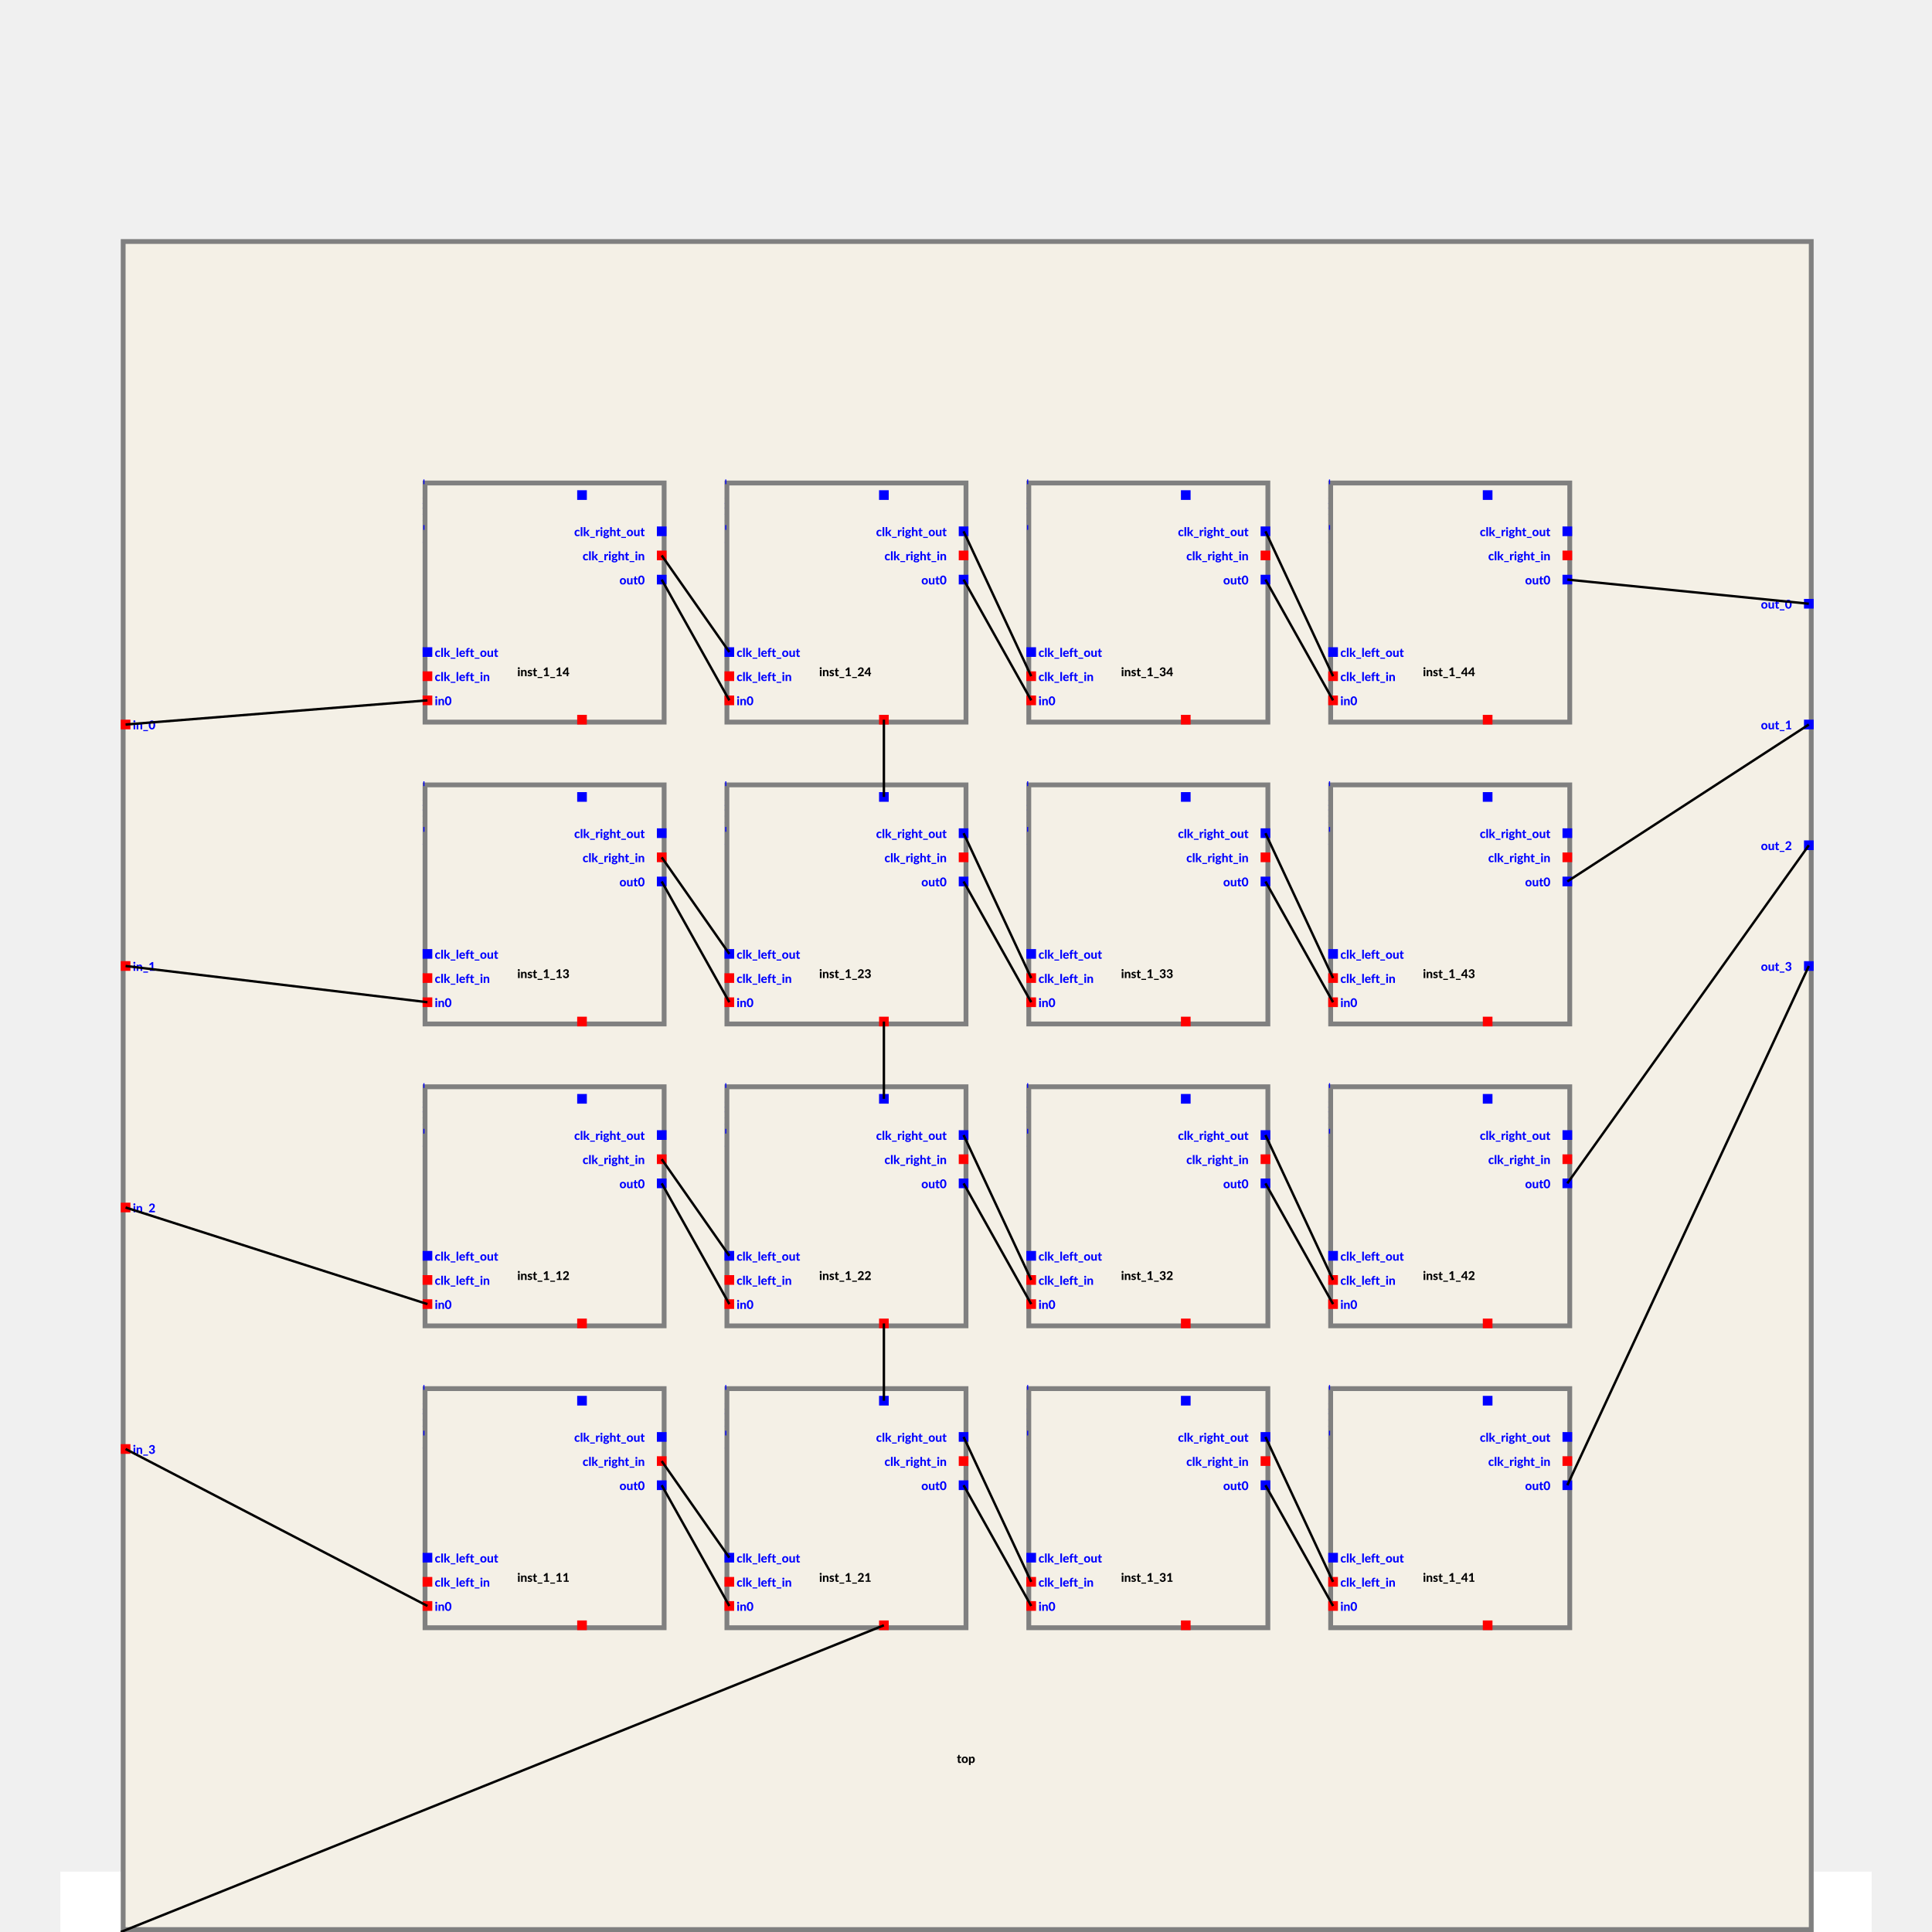
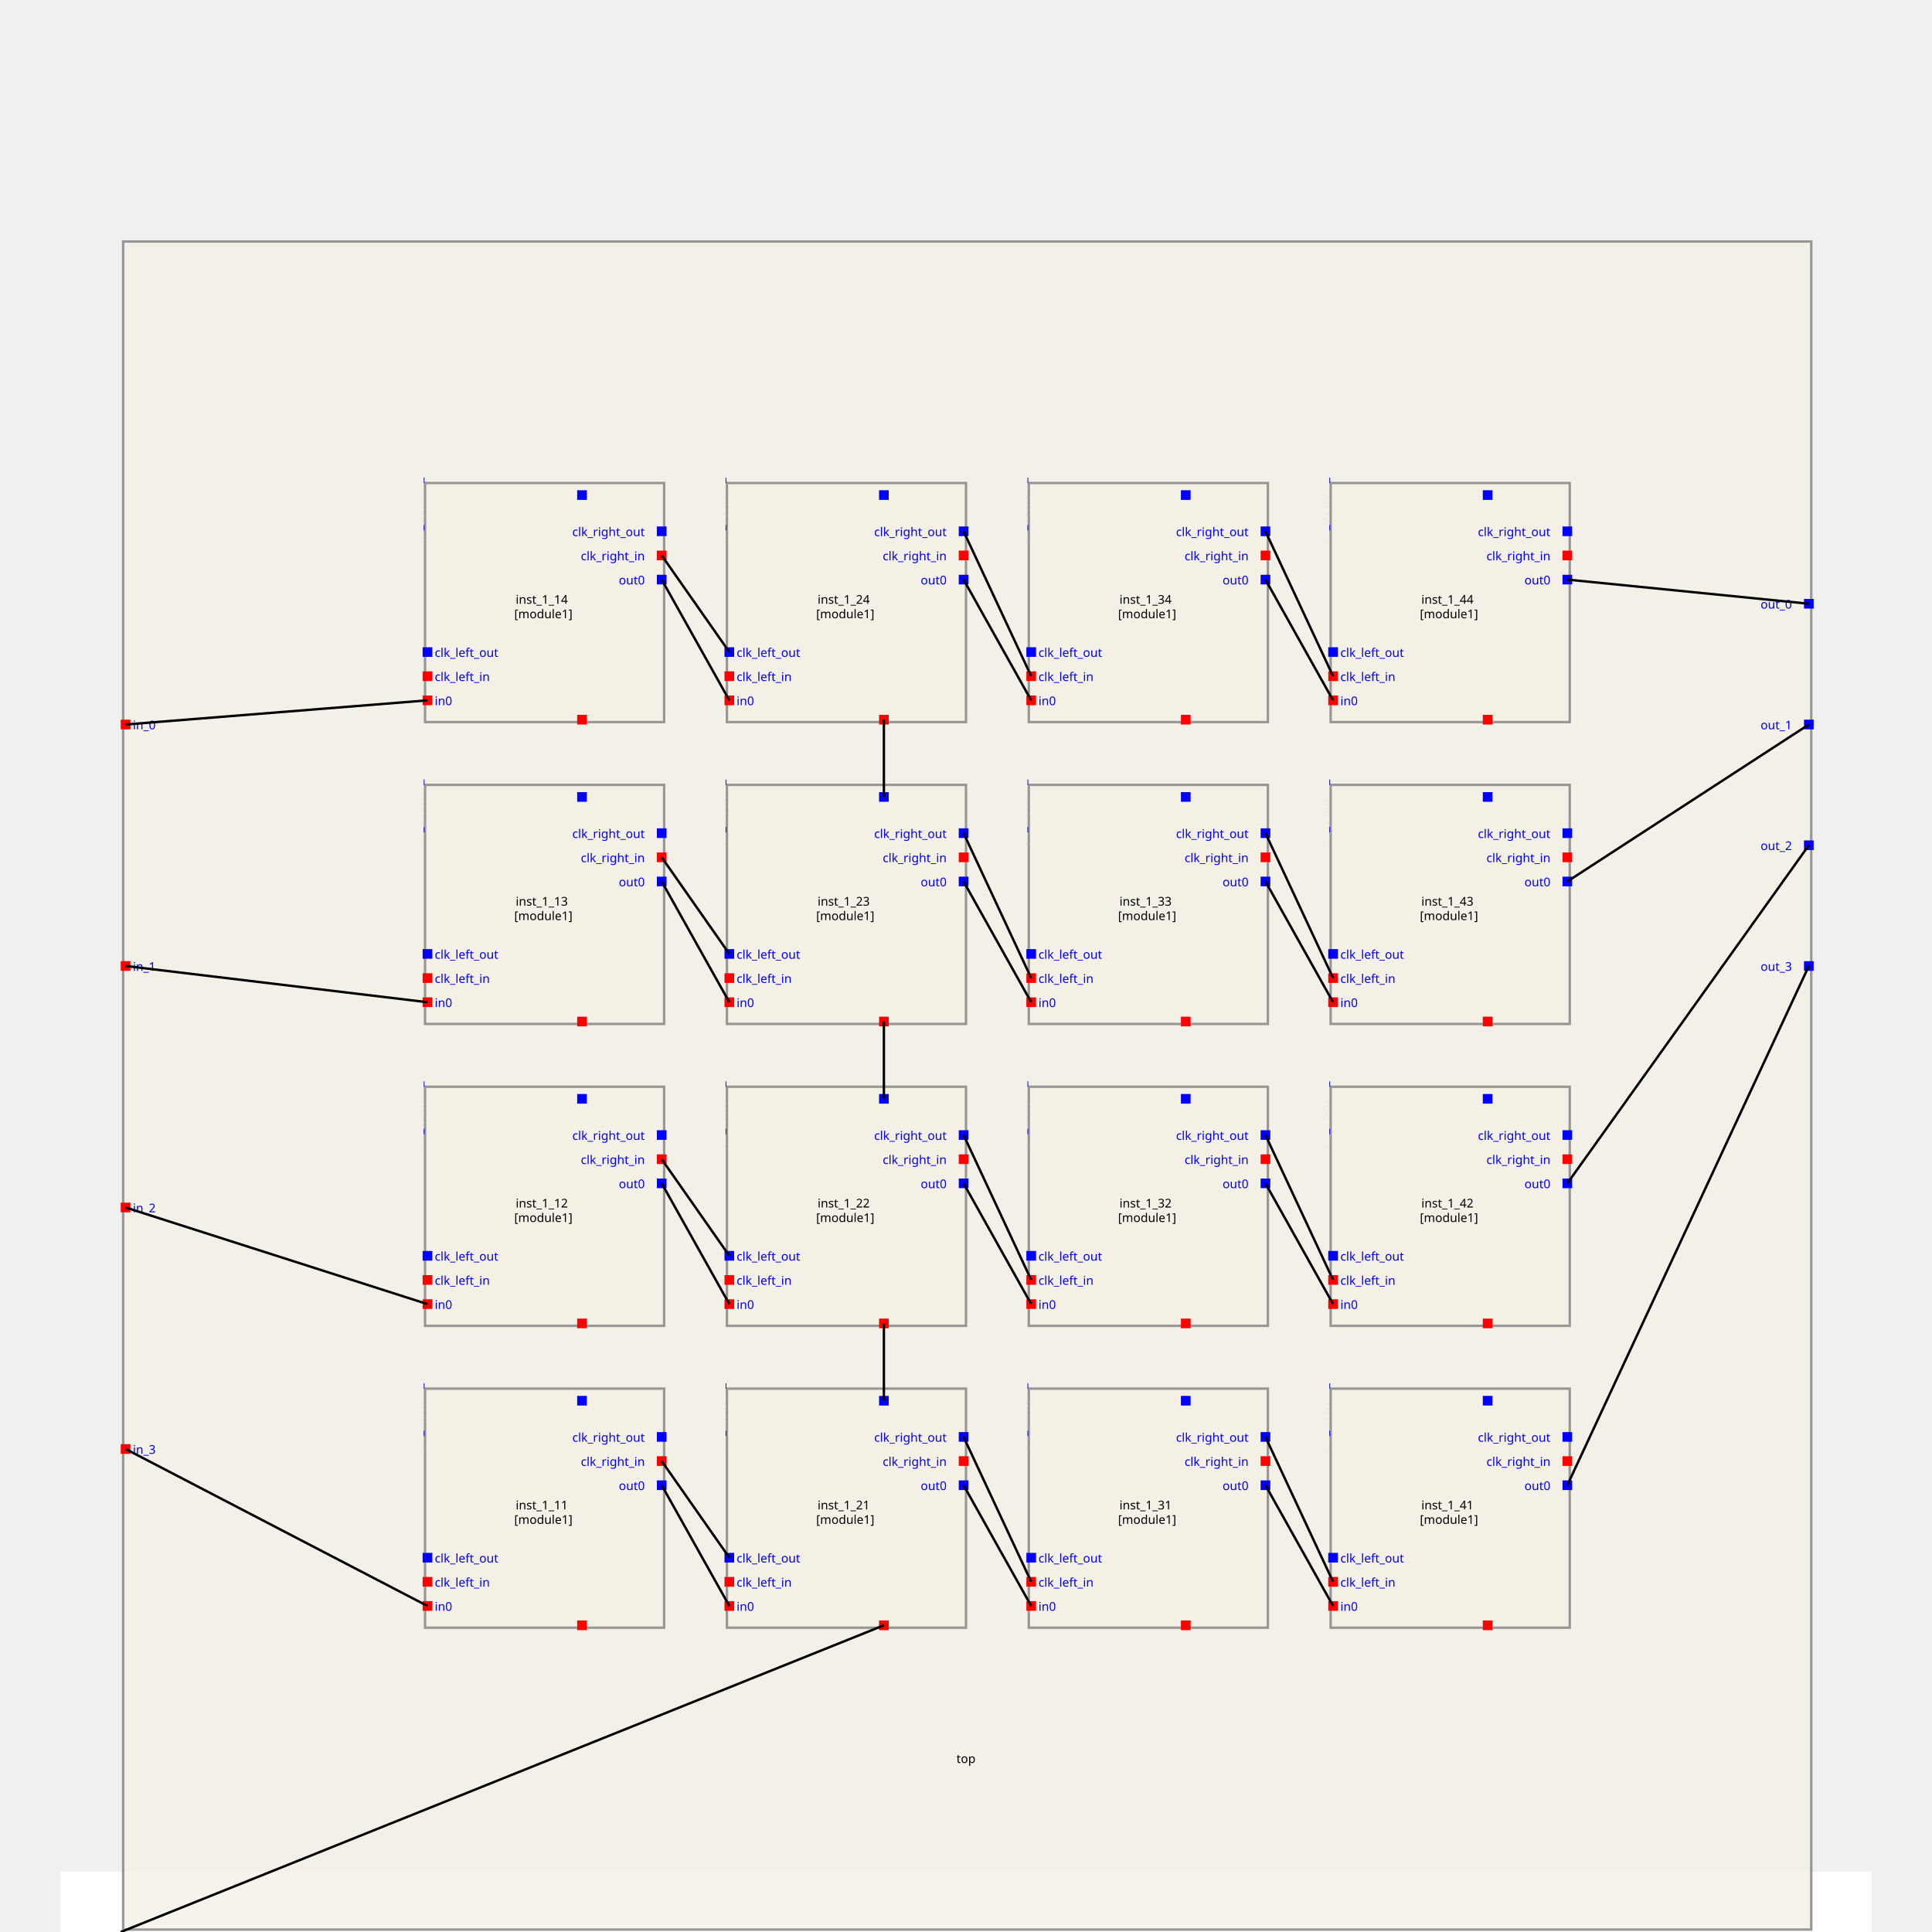
<svg xmlns="http://www.w3.org/2000/svg" xmlns:xlink="http://www.w3.org/1999/xlink" baseProfile="full" height="100%" version="1.1" viewBox="-50,-800,800,800" width="100%">
  <defs>
    <style type="text/css">
-             text{font-family: LATO; font-weight: 800; font-size: 5px;}
-             .module_boundary{fill:#f4f0e6}
+             text{font-family: Verdana; font-size: 5px;}
+             .module_boundary{stroke:grey; stroke-width:1;opacity: 0.8}
            .left_pin{
                fill:blue;
                text-anchor: start;
                transform: translate(5px, 00px) scale(1,-1);}
            .right_pin{
                fill:blue;
                text-anchor: end;
                transform: translate(-5px, 00px) scale(1,-1);}
            .bottom_pin{
                fill:blue;
                transform-box: fill-box;
                transform-origin: start;
                text-anchor: start;
                transform: translate(0px, 10px) rotate(90deg) scale(1,-1);}
            .top_pin{
                fill:blue;
                transform-box: fill-box;
                transform-origin: bottom left;
                text-anchor: start;
                transform: translate(0px, -3px) rotate(-90deg) scale(1,-1);}
            .in_pin{fill: red;}
            .out_pin{fill: blue;}
        </style>
    <symbol id="top">
-       <rect class="module_boundary" fill="white" height="699" stroke="grey" stroke-width="2" width="699" x="1" y="1" />
+       <rect class="module_boundary top" fill="#f4f0e6" height="699" width="699" x="1" y="1" />
      <rect class="module_pin in_pin" height="4" stroke-width="0" width="4" x="0.0" y="498.0" />
      <text class="pin left_pin" x="0.0" y="-498.0">in_0</text>
      <rect class="module_pin in_pin" height="4" stroke-width="0" width="4" x="0.0" y="398.0" />
      <text class="pin left_pin" x="0.0" y="-398.0">in_1</text>
      <rect class="module_pin in_pin" height="4" stroke-width="0" width="4" x="0.0" y="298.0" />
      <text class="pin left_pin" x="0.0" y="-298.0">in_2</text>
      <rect class="module_pin in_pin" height="4" stroke-width="0" width="4" x="0.0" y="198.0" />
      <text class="pin left_pin" x="0.0" y="-198.0">in_3</text>
      <rect class="module_pin out_pin" height="4" stroke-width="0" width="4" x="697.0" y="548.0" />
      <text class="pin right_pin" x="697.0" y="-548.0">out_0</text>
      <rect class="module_pin out_pin" height="4" stroke-width="0" width="4" x="697.0" y="498.0" />
      <text class="pin right_pin" x="697.0" y="-498.0">out_1</text>
      <rect class="module_pin out_pin" height="4" stroke-width="0" width="4" x="697.0" y="448.0" />
      <text class="pin right_pin" x="697.0" y="-448.0">out_2</text>
      <rect class="module_pin out_pin" height="4" stroke-width="0" width="4" x="697.0" y="398.0" />
      <text class="pin right_pin" x="697.0" y="-398.0">out_3</text>
    </symbol>
    <symbol id="module1">
-       <rect class="module_boundary" fill="white" height="99" stroke="grey" stroke-width="2" width="99" x="1" y="1" />
+       <rect class="module_boundary module1" fill="#f4f0e6" height="99" width="99" x="1" y="1" />
      <rect class="module_pin in_pin" height="4" stroke-width="0" width="4" x="0.0" y="8.0" />
      <text class="pin left_pin" x="0.0" y="-8.0">in0</text>
      <rect class="module_pin out_pin" height="4" stroke-width="0" width="4" x="97.0" y="58.0" />
      <text class="pin right_pin" x="97.0" y="-58.0">out0</text>
      <rect class="module_pin in_pin" height="4" stroke-width="0" width="4" x="0.0" y="18.0" />
      <text class="pin left_pin" x="0.0" y="-18.0">clk_left_in</text>
      <rect class="module_pin in_pin" height="4" stroke-width="0" width="4" x="97.0" y="68.0" />
      <text class="pin right_pin" x="97.0" y="-68.0">clk_right_in</text>
      <rect class="module_pin in_pin" height="4" stroke-width="0" width="4" x="64.0" y="0.0" />
      <text class="pin bottom_pin" x="64.0" y="0.0">clk_bottom_in</text>
      <rect class="module_pin out_pin" height="4" stroke-width="0" width="4" x="0.0" y="28.0" />
      <text class="pin left_pin" x="0.0" y="-28.0">clk_left_out</text>
      <rect class="module_pin out_pin" height="4" stroke-width="0" width="4" x="97.0" y="78.0" />
      <text class="pin right_pin" x="97.0" y="-78.0">clk_right_out</text>
      <rect class="module_pin out_pin" height="4" stroke-width="0" width="4" x="64.0" y="93.0" />
      <text class="pin top_pin" x="64.0" y="93.0">clk_top_out</text>
    </symbol>
  </defs>
  <g id="bg">
    <rect fill="#FFF" height="750" id="background" stroke-width="0" width="750" x="-25" y="-25" />
  </g>
  <g id="mainframe">
    <g id="mainShapes" transform="scale(1,-1)">
      <use class="topModule" x="0" xlink:href="#top" y="0" />
      <use class="inst_1_11" x="125" xlink:href="#module1" y="125" />
      <use class="inst_1_21" x="250" xlink:href="#module1" y="125" />
      <use class="inst_1_31" x="375" xlink:href="#module1" y="125" />
      <use class="inst_1_41" x="500" xlink:href="#module1" y="125" />
      <use class="inst_1_12" x="125" xlink:href="#module1" y="250" />
      <use class="inst_1_22" x="250" xlink:href="#module1" y="250" />
      <use class="inst_1_32" x="375" xlink:href="#module1" y="250" />
      <use class="inst_1_42" x="500" xlink:href="#module1" y="250" />
      <use class="inst_1_13" x="125" xlink:href="#module1" y="375" />
      <use class="inst_1_23" x="250" xlink:href="#module1" y="375" />
      <use class="inst_1_33" x="375" xlink:href="#module1" y="375" />
      <use class="inst_1_43" x="500" xlink:href="#module1" y="375" />
      <use class="inst_1_14" x="125" xlink:href="#module1" y="500" />
      <use class="inst_1_24" x="250" xlink:href="#module1" y="500" />
      <use class="inst_1_34" x="375" xlink:href="#module1" y="500" />
      <use class="inst_1_44" x="500" xlink:href="#module1" y="500" />
    </g>
    <g id="mainText" transform="scale(1,-1)">
      <text alignment-baseline="middle" fill="black" text-anchor="middle" transform="scale(1,-1)" x="350.0" y="-70.0">top</text>
-       <text alignment-baseline="middle" fill="black" text-anchor="middle" transform="scale(1,-1)" x="175.0" y="-145">inst_1_11</text>
-       <text alignment-baseline="middle" fill="black" text-anchor="middle" transform="scale(1,-1)" x="300.0" y="-145">inst_1_21</text>
-       <text alignment-baseline="middle" fill="black" text-anchor="middle" transform="scale(1,-1)" x="425.0" y="-145">inst_1_31</text>
-       <text alignment-baseline="middle" fill="black" text-anchor="middle" transform="scale(1,-1)" x="550.0" y="-145">inst_1_41</text>
-       <text alignment-baseline="middle" fill="black" text-anchor="middle" transform="scale(1,-1)" x="175.0" y="-270">inst_1_12</text>
-       <text alignment-baseline="middle" fill="black" text-anchor="middle" transform="scale(1,-1)" x="300.0" y="-270">inst_1_22</text>
-       <text alignment-baseline="middle" fill="black" text-anchor="middle" transform="scale(1,-1)" x="425.0" y="-270">inst_1_32</text>
-       <text alignment-baseline="middle" fill="black" text-anchor="middle" transform="scale(1,-1)" x="550.0" y="-270">inst_1_42</text>
-       <text alignment-baseline="middle" fill="black" text-anchor="middle" transform="scale(1,-1)" x="175.0" y="-395">inst_1_13</text>
-       <text alignment-baseline="middle" fill="black" text-anchor="middle" transform="scale(1,-1)" x="300.0" y="-395">inst_1_23</text>
-       <text alignment-baseline="middle" fill="black" text-anchor="middle" transform="scale(1,-1)" x="425.0" y="-395">inst_1_33</text>
-       <text alignment-baseline="middle" fill="black" text-anchor="middle" transform="scale(1,-1)" x="550.0" y="-395">inst_1_43</text>
-       <text alignment-baseline="middle" fill="black" text-anchor="middle" transform="scale(1,-1)" x="175.0" y="-520">inst_1_14</text>
-       <text alignment-baseline="middle" fill="black" text-anchor="middle" transform="scale(1,-1)" x="300.0" y="-520">inst_1_24</text>
-       <text alignment-baseline="middle" fill="black" text-anchor="middle" transform="scale(1,-1)" x="425.0" y="-520">inst_1_34</text>
-       <text alignment-baseline="middle" fill="black" text-anchor="middle" transform="scale(1,-1)" x="550.0" y="-520">inst_1_44</text>
+       <text alignment-baseline="middle" fill="black" text-anchor="middle" transform="scale(1,-1)" x="175.0" y="-175.0">
+                 inst_1_11
+                 <tspan dy="1.2em" x="175.0" y="-175.0">[module1]</tspan>
+       </text>
+       <text alignment-baseline="middle" fill="black" text-anchor="middle" transform="scale(1,-1)" x="300.0" y="-175.0">
+                 inst_1_21
+                 <tspan dy="1.2em" x="300.0" y="-175.0">[module1]</tspan>
+       </text>
+       <text alignment-baseline="middle" fill="black" text-anchor="middle" transform="scale(1,-1)" x="425.0" y="-175.0">
+                 inst_1_31
+                 <tspan dy="1.2em" x="425.0" y="-175.0">[module1]</tspan>
+       </text>
+       <text alignment-baseline="middle" fill="black" text-anchor="middle" transform="scale(1,-1)" x="550.0" y="-175.0">
+                 inst_1_41
+                 <tspan dy="1.2em" x="550.0" y="-175.0">[module1]</tspan>
+       </text>
+       <text alignment-baseline="middle" fill="black" text-anchor="middle" transform="scale(1,-1)" x="175.0" y="-300.0">
+                 inst_1_12
+                 <tspan dy="1.2em" x="175.0" y="-300.0">[module1]</tspan>
+       </text>
+       <text alignment-baseline="middle" fill="black" text-anchor="middle" transform="scale(1,-1)" x="300.0" y="-300.0">
+                 inst_1_22
+                 <tspan dy="1.2em" x="300.0" y="-300.0">[module1]</tspan>
+       </text>
+       <text alignment-baseline="middle" fill="black" text-anchor="middle" transform="scale(1,-1)" x="425.0" y="-300.0">
+                 inst_1_32
+                 <tspan dy="1.2em" x="425.0" y="-300.0">[module1]</tspan>
+       </text>
+       <text alignment-baseline="middle" fill="black" text-anchor="middle" transform="scale(1,-1)" x="550.0" y="-300.0">
+                 inst_1_42
+                 <tspan dy="1.2em" x="550.0" y="-300.0">[module1]</tspan>
+       </text>
+       <text alignment-baseline="middle" fill="black" text-anchor="middle" transform="scale(1,-1)" x="175.0" y="-425.0">
+                 inst_1_13
+                 <tspan dy="1.2em" x="175.0" y="-425.0">[module1]</tspan>
+       </text>
+       <text alignment-baseline="middle" fill="black" text-anchor="middle" transform="scale(1,-1)" x="300.0" y="-425.0">
+                 inst_1_23
+                 <tspan dy="1.2em" x="300.0" y="-425.0">[module1]</tspan>
+       </text>
+       <text alignment-baseline="middle" fill="black" text-anchor="middle" transform="scale(1,-1)" x="425.0" y="-425.0">
+                 inst_1_33
+                 <tspan dy="1.2em" x="425.0" y="-425.0">[module1]</tspan>
+       </text>
+       <text alignment-baseline="middle" fill="black" text-anchor="middle" transform="scale(1,-1)" x="550.0" y="-425.0">
+                 inst_1_43
+                 <tspan dy="1.2em" x="550.0" y="-425.0">[module1]</tspan>
+       </text>
+       <text alignment-baseline="middle" fill="black" text-anchor="middle" transform="scale(1,-1)" x="175.0" y="-550.0">
+                 inst_1_14
+                 <tspan dy="1.2em" x="175.0" y="-550.0">[module1]</tspan>
+       </text>
+       <text alignment-baseline="middle" fill="black" text-anchor="middle" transform="scale(1,-1)" x="300.0" y="-550.0">
+                 inst_1_24
+                 <tspan dy="1.2em" x="300.0" y="-550.0">[module1]</tspan>
+       </text>
+       <text alignment-baseline="middle" fill="black" text-anchor="middle" transform="scale(1,-1)" x="425.0" y="-550.0">
+                 inst_1_34
+                 <tspan dy="1.2em" x="425.0" y="-550.0">[module1]</tspan>
+       </text>
+       <text alignment-baseline="middle" fill="black" text-anchor="middle" transform="scale(1,-1)" x="550.0" y="-550.0">
+                 inst_1_44
+                 <tspan dy="1.2em" x="550.0" y="-550.0">[module1]</tspan>
+       </text>
    </g>
    <g id="edges" transform="scale(1,-1)">
      <polyline class="edge" fill="none" points="0,0" stroke="black" stroke-width="1" />
      <polyline class="edge" fill="none" points="2,500 127,510" stroke="black" stroke-width="1" />
      <polyline class="edge" fill="none" points="2,400 127,385" stroke="black" stroke-width="1" />
      <polyline class="edge" fill="none" points="2,300 127,260" stroke="black" stroke-width="1" />
      <polyline class="edge" fill="none" points="2,200 127,135" stroke="black" stroke-width="1" />
      <polyline class="edge" fill="none" points="699,550 599,560" stroke="black" stroke-width="1" />
      <polyline class="edge" fill="none" points="699,500 599,435" stroke="black" stroke-width="1" />
      <polyline class="edge" fill="none" points="699,450 599,310" stroke="black" stroke-width="1" />
      <polyline class="edge" fill="none" points="699,400 599,185" stroke="black" stroke-width="1" />
      <polyline class="edge" fill="none" points="474,185 502,135" stroke="black" stroke-width="1" />
      <polyline class="edge" fill="none" points="349,185 377,135" stroke="black" stroke-width="1" />
      <polyline class="edge" fill="none" points="224,185 252,135" stroke="black" stroke-width="1" />
      <polyline class="edge" fill="none" points="474,310 502,260" stroke="black" stroke-width="1" />
      <polyline class="edge" fill="none" points="349,310 377,260" stroke="black" stroke-width="1" />
      <polyline class="edge" fill="none" points="224,310 252,260" stroke="black" stroke-width="1" />
      <polyline class="edge" fill="none" points="474,435 502,385" stroke="black" stroke-width="1" />
      <polyline class="edge" fill="none" points="349,435 377,385" stroke="black" stroke-width="1" />
      <polyline class="edge" fill="none" points="224,435 252,385" stroke="black" stroke-width="1" />
      <polyline class="edge" fill="none" points="474,560 502,510" stroke="black" stroke-width="1" />
      <polyline class="edge" fill="none" points="349,560 377,510" stroke="black" stroke-width="1" />
      <polyline class="edge" fill="none" points="224,560 252,510" stroke="black" stroke-width="1" />
      <polyline class="edge" fill="none" points="252,530 224,570" stroke="black" stroke-width="1" />
      <polyline class="edge" fill="none" points="474,580 502,520" stroke="black" stroke-width="1" />
      <polyline class="edge" fill="none" points="349,580 377,520" stroke="black" stroke-width="1" />
      <polyline class="edge" fill="none" points="316,470 316,502" stroke="black" stroke-width="1" />
      <polyline class="edge" fill="none" points="252,405 224,445" stroke="black" stroke-width="1" />
      <polyline class="edge" fill="none" points="474,455 502,395" stroke="black" stroke-width="1" />
      <polyline class="edge" fill="none" points="349,455 377,395" stroke="black" stroke-width="1" />
      <polyline class="edge" fill="none" points="316,345 316,377" stroke="black" stroke-width="1" />
      <polyline class="edge" fill="none" points="252,280 224,320" stroke="black" stroke-width="1" />
      <polyline class="edge" fill="none" points="474,330 502,270" stroke="black" stroke-width="1" />
      <polyline class="edge" fill="none" points="349,330 377,270" stroke="black" stroke-width="1" />
      <polyline class="edge" fill="none" points="316,220 316,252" stroke="black" stroke-width="1" />
      <polyline class="edge" fill="none" points="252,155 224,195" stroke="black" stroke-width="1" />
      <polyline class="edge" fill="none" points="474,205 502,145" stroke="black" stroke-width="1" />
      <polyline class="edge" fill="none" points="349,205 377,145" stroke="black" stroke-width="1" />
      <polyline class="edge" fill="none" points="0,0 316,127" stroke="black" stroke-width="1" />
    </g>
  </g>
</svg>
